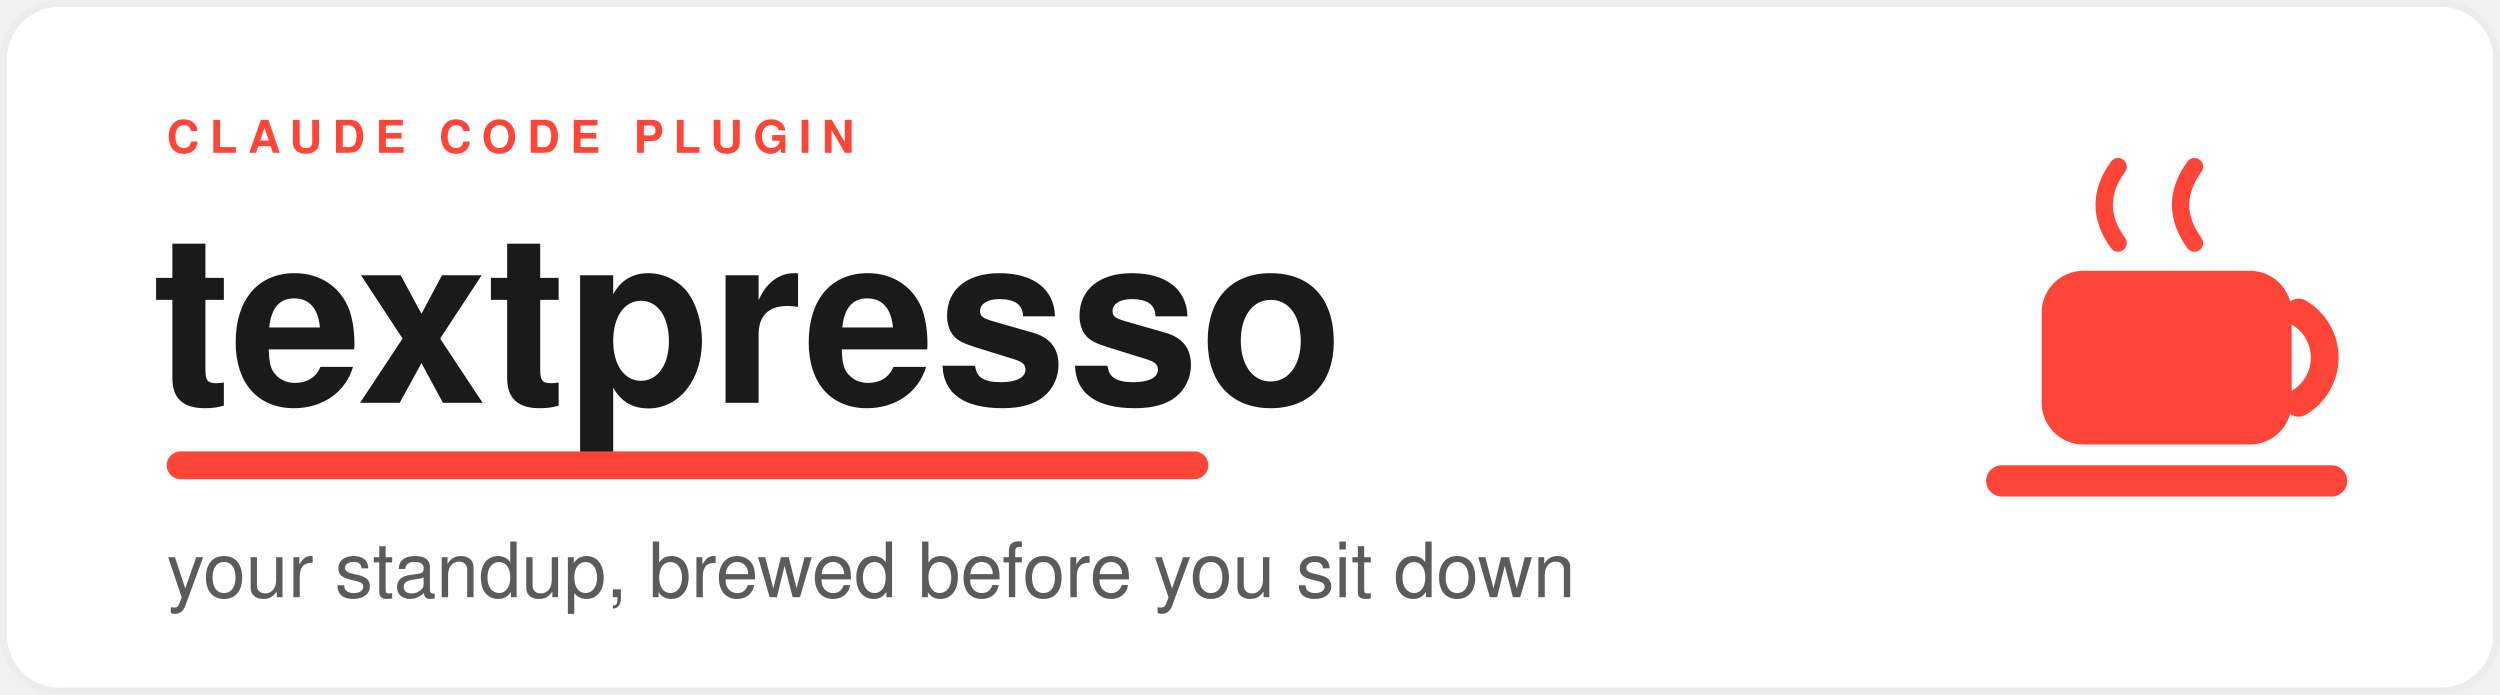
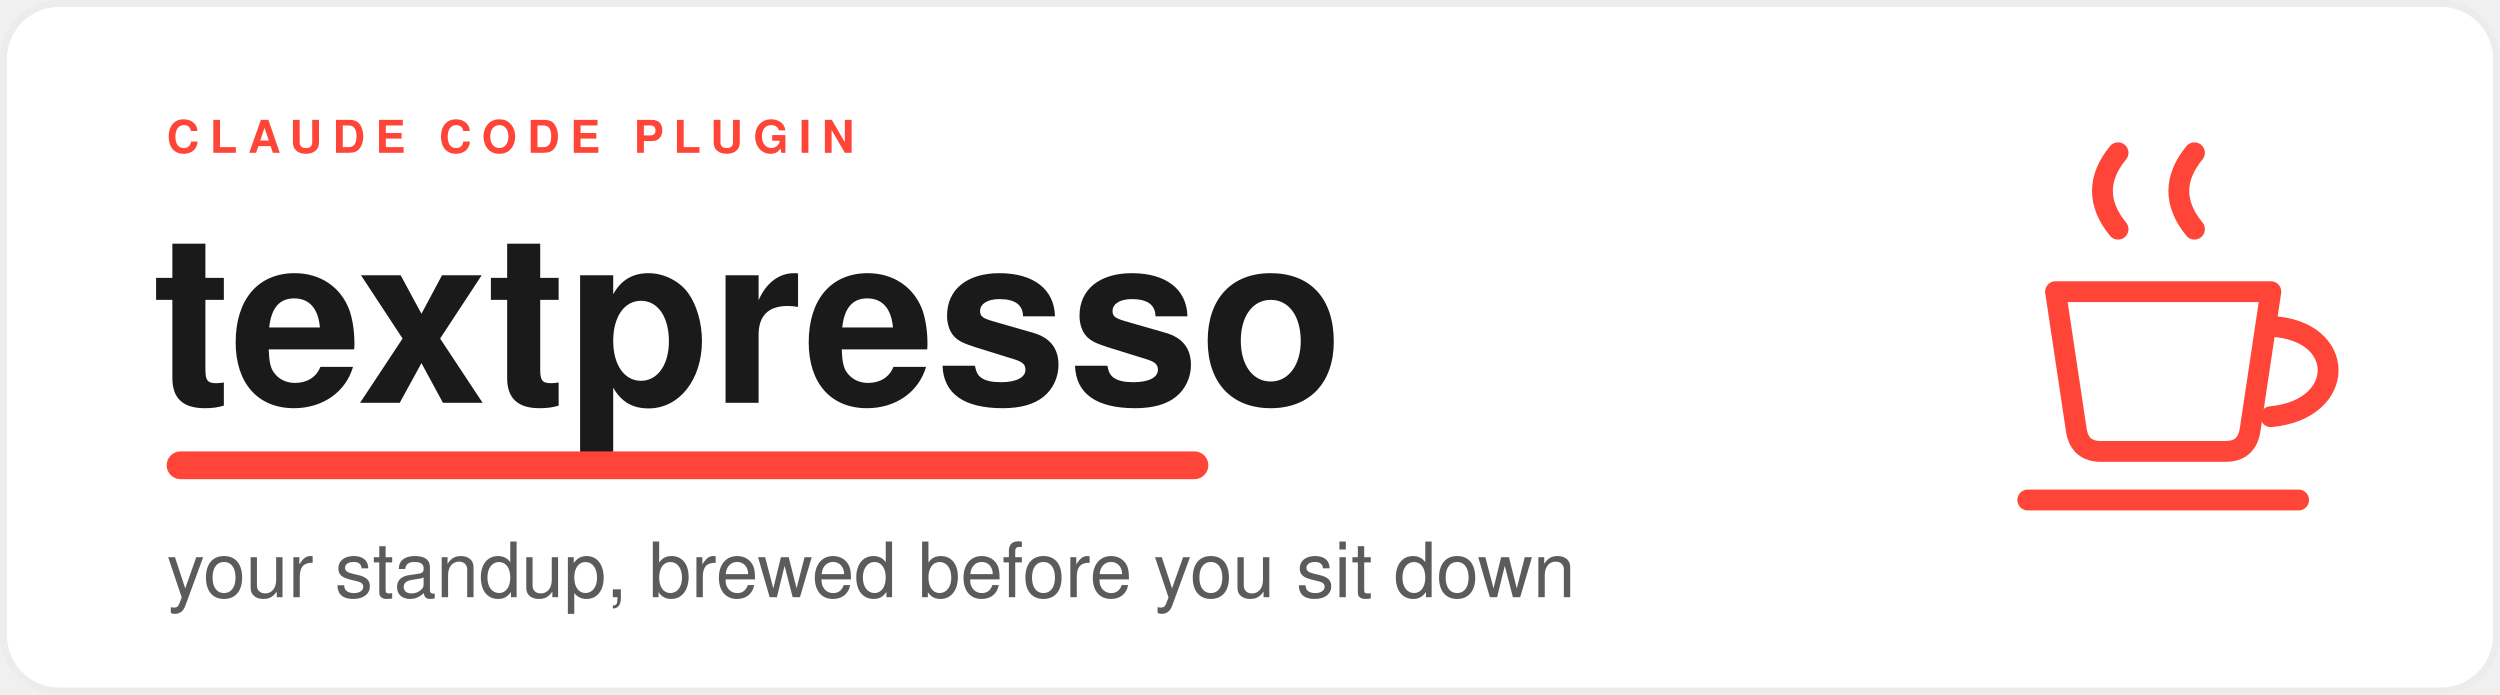
<svg xmlns="http://www.w3.org/2000/svg" viewBox="0 0 720 200" width="720" height="200" role="img" aria-label="textpresso — your standup, brewed before you sit down">
  <rect x="1" y="1" width="718" height="198" rx="16" fill="#FFFFFF" stroke="#ECECEC" stroke-width="2" />
  <text x="48" y="44" font-family="'Segoe UI', Helvetica, Arial, sans-serif" font-size="13" font-weight="700" letter-spacing="3" fill="#FF4438">CLAUDE CODE PLUGIN</text>
  <text x="44" y="116" font-family="'Segoe UI', Helvetica, Arial, sans-serif" font-size="68" font-weight="800" fill="#1A1A1A">textpresso</text>
  <rect x="48" y="130" width="300" height="8" rx="4" fill="#FF4438" />
  <text x="48" y="172" font-family="'Segoe UI', Helvetica, Arial, sans-serif" font-size="22" font-weight="400" fill="#5B5B5B">your standup, brewed before you sit down</text>
-   <g fill="#FF4438">
-     <rect x="588" y="78" width="72" height="50" rx="12" />
-     <rect x="572" y="134" width="104" height="9" rx="4.5" />
-   </g>
-   <path d="M662 90 a15 15 0 0 1 0 26" fill="none" stroke="#FF4438" stroke-width="8" stroke-linecap="round" />
-   <g stroke="#FF4438" stroke-width="5" fill="none" stroke-linecap="round">
-     <path d="M610 70 q-8 -11 0 -22" />
-     <path d="M632 70 q-8 -11 0 -22" />
+   <g fill="none" stroke="#FF4438" stroke-width="6" stroke-linecap="round" stroke-linejoin="round">
+     <path d="M610 66 q-9 -11 0 -22" />
+     <path d="M632 66 q-9 -11 0 -22" />
+     <path d="M592 84 L654 84 L648 124 Q647 130 641 130 L605 130 Q599 130 598 124 Z" />
+     <path d="M654 94 c22 1 22 24 0 26" />
+     <path d="M584 144 H662" />
  </g>
</svg>
